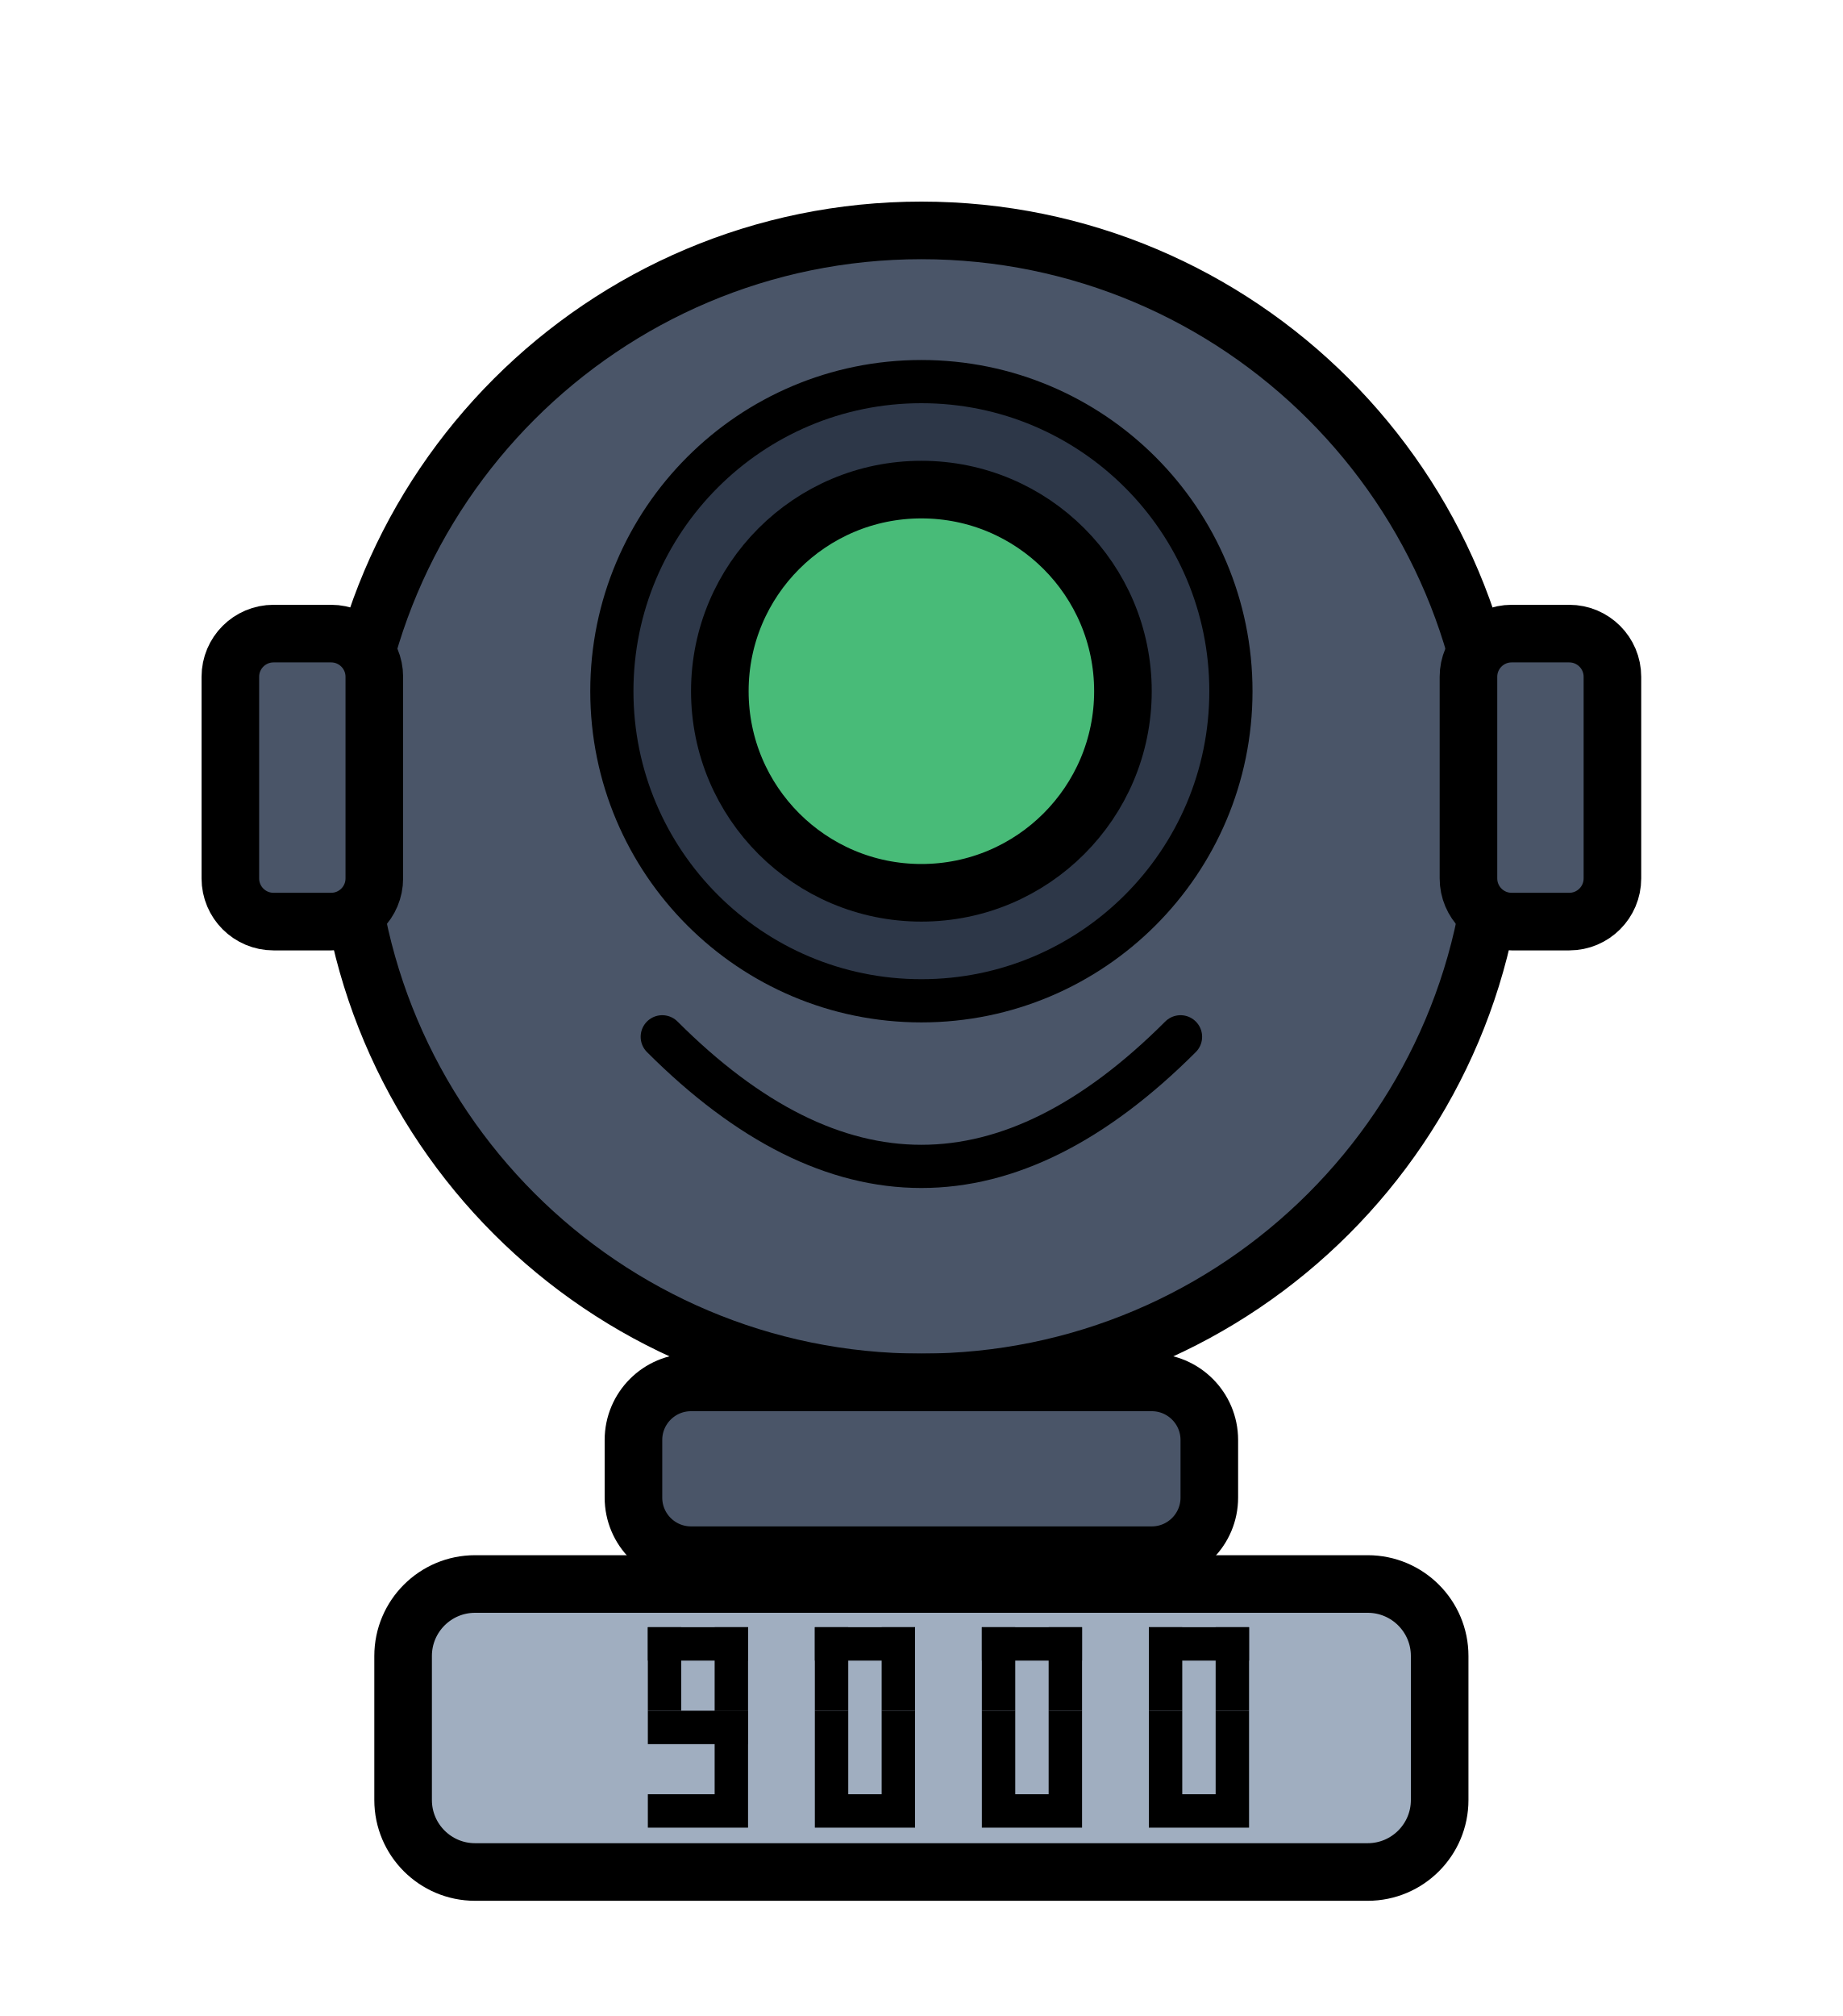
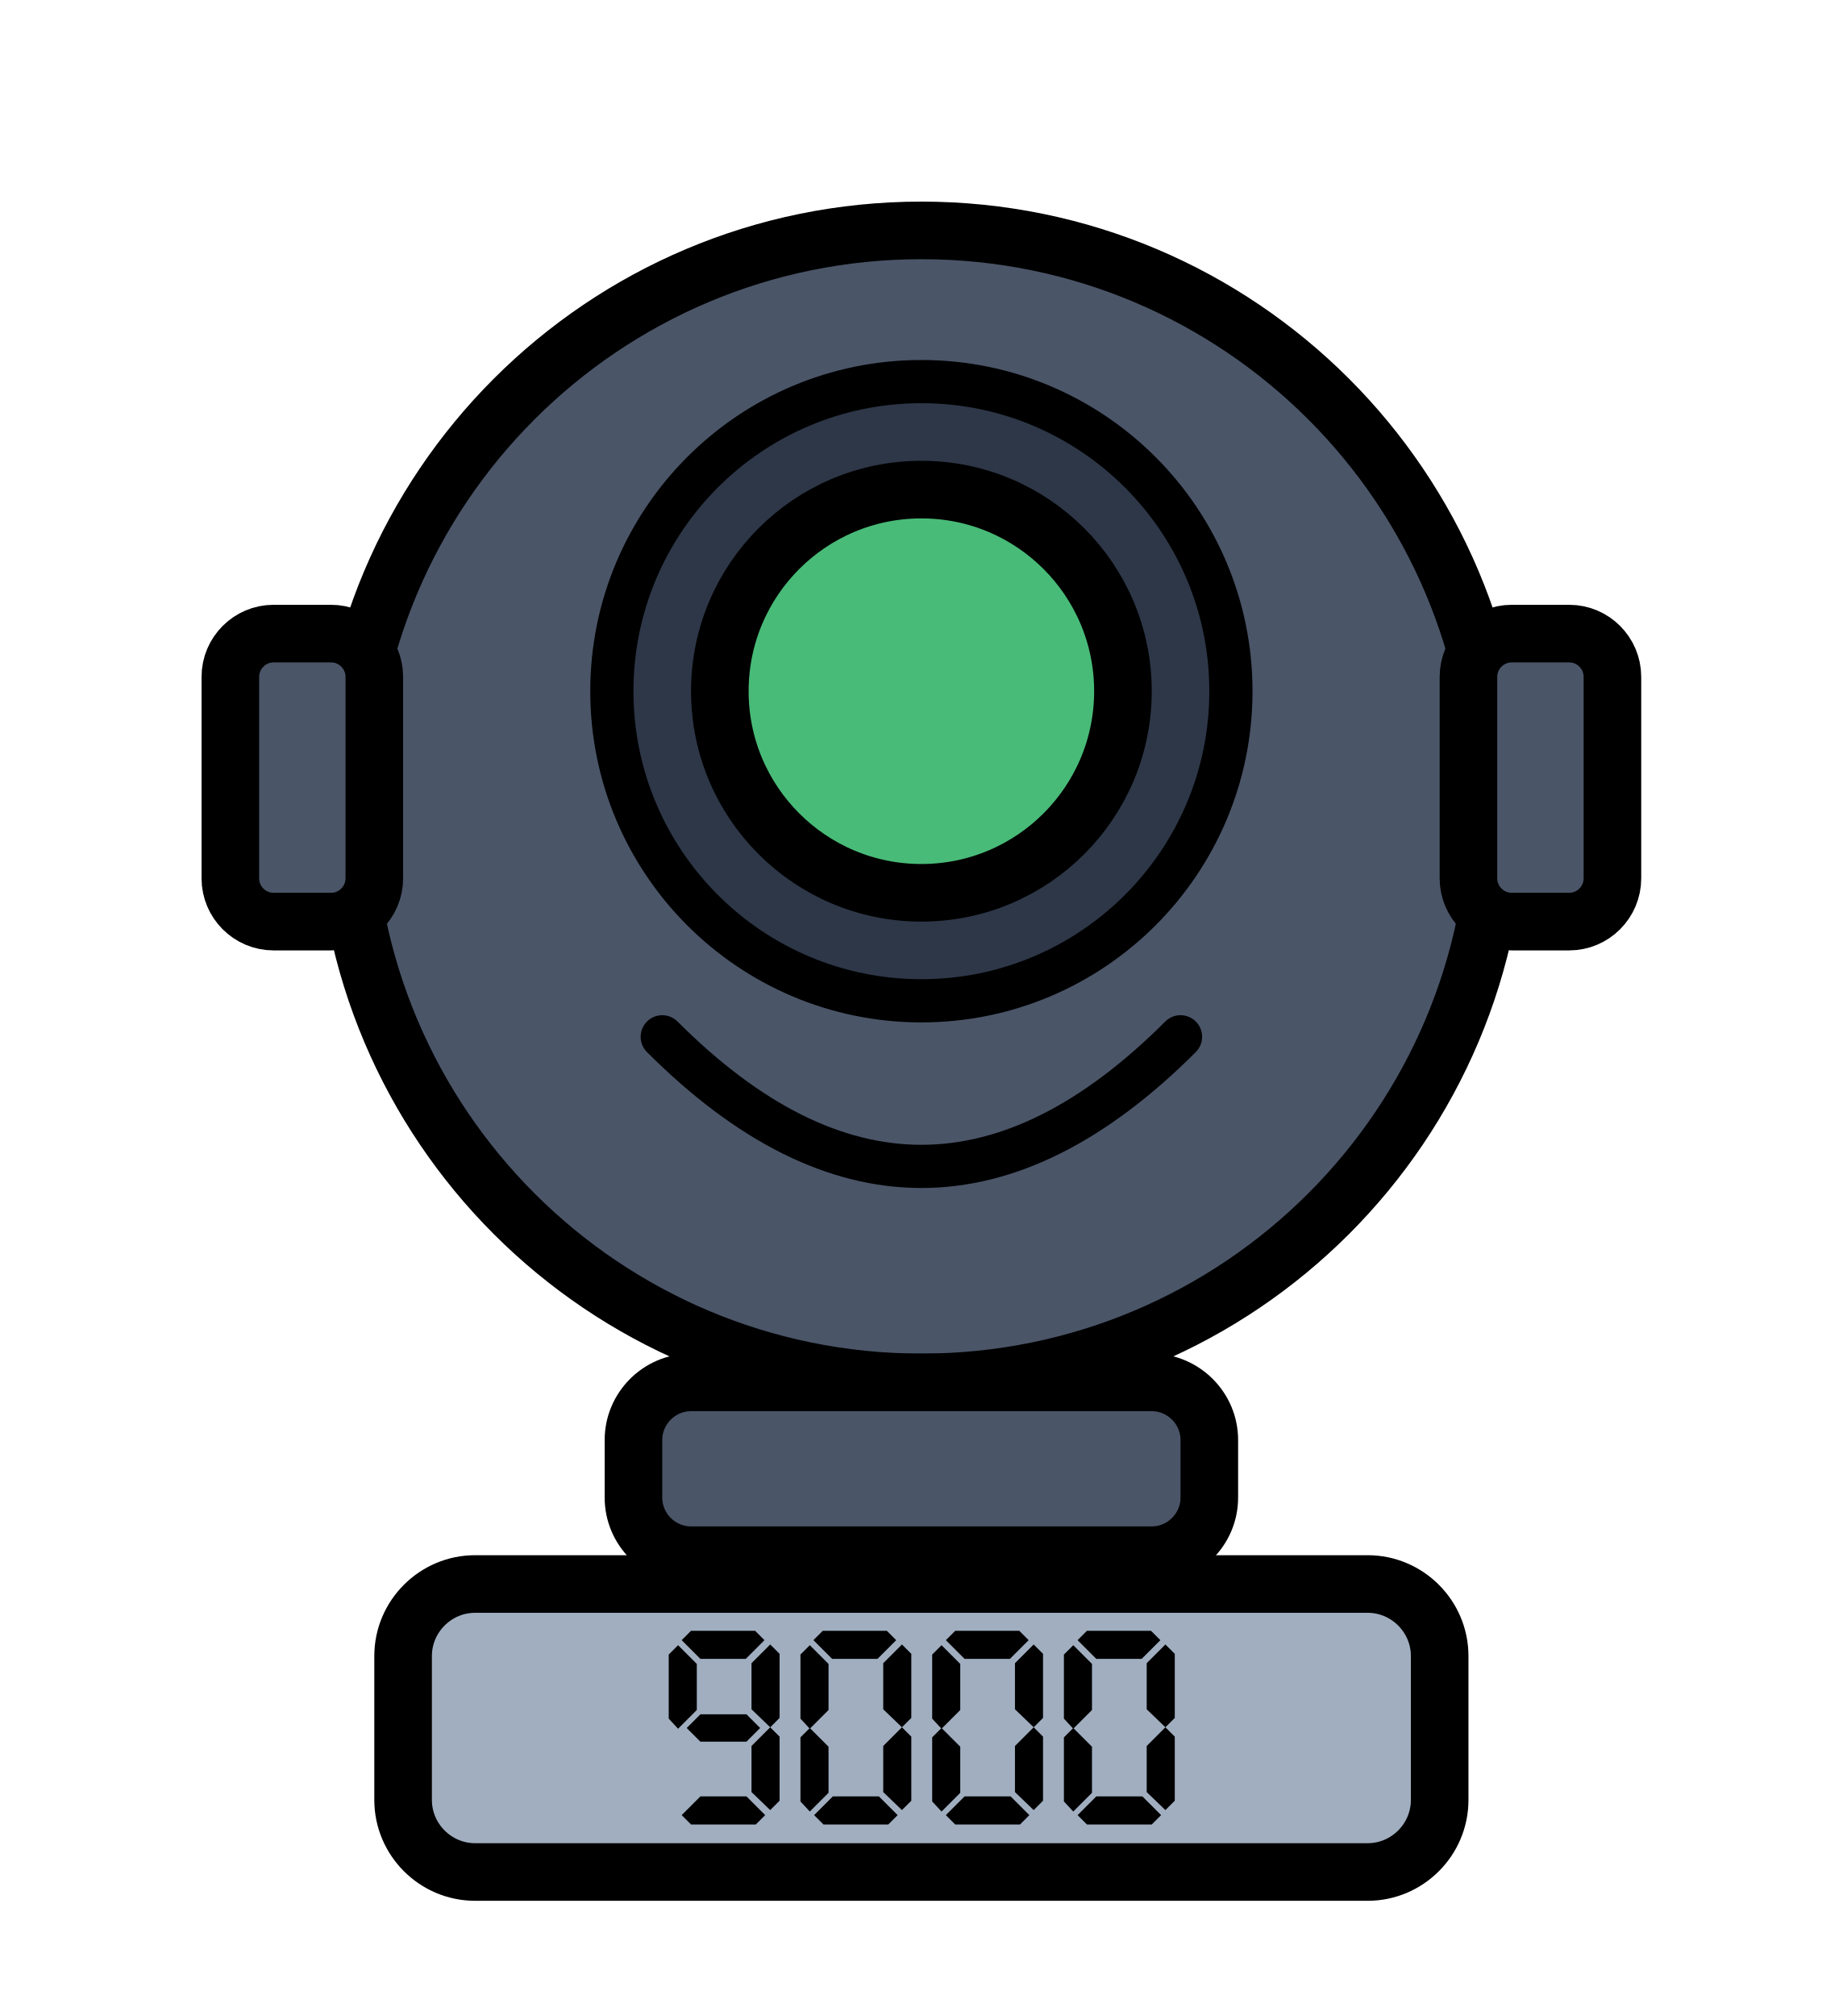
- <svg xmlns="http://www.w3.org/2000/svg" viewBox="0 0 256 280">
-   <g fill="none" stroke="#000" stroke-width="8">
-     <rect x="48" y="32" width="160" height="160" rx="80" fill="#4a5568" />
-     <circle cx="128" cy="96" r="43" fill="#2d3748" stroke="#000" stroke-width="6" />
-     <circle cx="128" cy="96" r="28" fill="#48bb78" />
-     <path d="M92 144 q36 36 72 0" stroke="#000" stroke-width="6" fill="none" stroke-linecap="round" />
-     <rect x="32" y="88" width="20" height="40" rx="6" fill="#4a5568" />
-     <rect x="204" y="88" width="20" height="40" rx="6" fill="#4a5568" />
-     <rect x="88" y="192" width="80" height="24" rx="8" fill="#4a5568" />
-     <rect x="56" y="220" width="144" height="40" rx="10" fill="#a0aec0" />
+ <svg xmlns="http://www.w3.org/2000/svg" version="1.1" id="Layer_1" x="0px" y="0px" viewBox="0 0 256 280" style="enable-background:new 0 0 256 280;" xml:space="preserve">
+   <style type="text/css">
+ 	.st0{fill:#4A5568;stroke:#000000;stroke-width:8;}
+ 	.st1{fill:#2D3748;stroke:#000000;stroke-width:6;}
+ 	.st2{fill:#48BB78;stroke:#000000;stroke-width:8;}
+ 	.st3{fill:none;stroke:#000000;stroke-width:6;stroke-linecap:round;}
+ 	.st4{fill:#A0AEC0;stroke:#000000;stroke-width:8;}
+ </style>
+   <path class="st0" d="M128,32L128,32c44.2,0,80,35.8,80,80l0,0c0,44.2-35.8,80-80,80l0,0c-44.2,0-80-35.8-80-80l0,0  C48,67.8,83.8,32,128,32z" />
+   <circle class="st1" cx="128" cy="96" r="43" />
+   <circle class="st2" cx="128" cy="96" r="28" />
+   <path class="st3" d="M92,144c24,24,48,24,72,0" />
+   <path class="st0" d="M38,88h8c3.3,0,6,2.7,6,6v28c0,3.3-2.7,6-6,6h-8c-3.3,0-6-2.7-6-6V94C32,90.7,34.7,88,38,88z" />
+   <path class="st0" d="M210,88h8c3.3,0,6,2.7,6,6v28c0,3.3-2.7,6-6,6h-8c-3.3,0-6-2.7-6-6V94C204,90.7,206.7,88,210,88z" />
+   <path class="st0" d="M96,192h64c4.4,0,8,3.6,8,8v8c0,4.4-3.6,8-8,8H96c-4.4,0-8-3.6-8-8v-8C88,195.6,91.6,192,96,192z" />
+   <path class="st4" d="M66,220h124c5.5,0,10,4.5,10,10v20c0,5.5-4.5,10-10,10H66c-5.5,0-10-4.5-10-10v-20C56,224.5,60.5,220,66,220z" />
+   <g transform="translate(90,226) scale(0.58)">
+     <g transform="translate(40,0)">
+ 	</g>
+     <g transform="translate(80,0)">
+ 	</g>
+     <g transform="translate(120,0)">
+ 	</g>
  </g>
-   <g transform="translate(90,226) scale(0.58)" fill="black">
-     <defs>
-       <rect id="segH" x="0" y="0" width="24" height="8" />
-       <rect id="segV" x="0" y="0" width="8" height="20" />
-     </defs>
-     <g>
-       <use href="#segH" x="0" y="0" />
-       <use href="#segV" x="16" y="0" />
-       <use href="#segV" x="16" y="20" />
-       <use href="#segH" x="0" y="20" />
-       <use href="#segV" x="0" y="0" />
-       <use href="#segH" x="0" y="40" />
-     </g>
-     <g transform="translate(40,0)">
-       <use href="#segH" x="0" y="0" />
-       <use href="#segV" x="0" y="0" />
-       <use href="#segV" x="16" y="0" />
-       <use href="#segV" x="0" y="20" />
-       <use href="#segV" x="16" y="20" />
-       <use href="#segH" x="0" y="40" />
-     </g>
-     <g transform="translate(80,0)">
-       <use href="#segH" x="0" y="0" />
-       <use href="#segV" x="0" y="0" />
-       <use href="#segV" x="16" y="0" />
-       <use href="#segV" x="0" y="20" />
-       <use href="#segV" x="16" y="20" />
-       <use href="#segH" x="0" y="40" />
-     </g>
-     <g transform="translate(120,0)">
-       <use href="#segH" x="0" y="0" />
-       <use href="#segV" x="0" y="0" />
-       <use href="#segV" x="16" y="0" />
-       <use href="#segV" x="0" y="20" />
-       <use href="#segV" x="16" y="20" />
-       <use href="#segH" x="0" y="40" />
-     </g>
+   <g>
+     <path d="M92.9,238.7v-8.9l1.3-1.3l2.6,2.6v6.4l-2.6,2.6L92.9,238.7z M97.3,230.4l-2.6-2.6l1.3-1.3h8.9l1.3,1.3l-2.6,2.6H97.3z    M96,253.4l-1.3-1.3l2.6-2.6h6.4l2.6,2.6l-1.3,1.3H96z M97.3,241.9l-1.9-1.9l1.9-1.9h6.4l1.9,1.9l-1.9,1.9H97.3z M104.4,237.4v-6.4   l2.6-2.6l1.3,1.3v8.9l-1.3,1.3L104.4,237.4z M104.4,248.9v-6.4l2.6-2.6l1.3,1.3v8.9l-1.3,1.3L104.4,248.9z" />
+     <path d="M111.2,238.7v-8.9l1.3-1.3l2.6,2.6v6.4l-2.6,2.6L111.2,238.7z M111.2,250.2v-8.9l1.3-1.3l2.6,2.6v6.4l-2.6,2.6L111.2,250.2   z M115.6,230.4l-2.6-2.6l1.3-1.3h8.9l1.3,1.3l-2.6,2.6H115.6z M114.4,253.4l-1.3-1.3l2.6-2.6h6.4l2.6,2.6l-1.3,1.3H114.4z    M122.7,237.4v-6.4l2.6-2.6l1.3,1.3v8.9l-1.3,1.3L122.7,237.4z M122.7,248.9v-6.4l2.6-2.6l1.3,1.3v8.9l-1.3,1.3L122.7,248.9z" />
+     <path d="M129.5,238.7v-8.9l1.3-1.3l2.6,2.6v6.4l-2.6,2.6L129.5,238.7z M129.5,250.2v-8.9l1.3-1.3l2.6,2.6v6.4l-2.6,2.6L129.5,250.2   z M134,230.4l-2.6-2.6l1.3-1.3h8.9l1.3,1.3l-2.6,2.6H134z M132.7,253.4l-1.3-1.3l2.6-2.6h6.4l2.6,2.6l-1.3,1.3H132.7z M141,237.4   v-6.4l2.6-2.6l1.3,1.3v8.9l-1.3,1.3L141,237.4z M141,248.9v-6.4l2.6-2.6l1.3,1.3v8.9l-1.3,1.3L141,248.9z" />
+     <path d="M147.8,238.7v-8.9l1.3-1.3l2.6,2.6v6.4l-2.6,2.6L147.8,238.7z M147.8,250.2v-8.9l1.3-1.3l2.6,2.6v6.4l-2.6,2.6L147.8,250.2   z M152.3,230.4l-2.6-2.6l1.3-1.3h8.9l1.3,1.3l-2.6,2.6H152.3z M151,253.4l-1.3-1.3l2.6-2.6h6.4l2.6,2.6l-1.3,1.3H151z M159.3,237.4   v-6.4l2.6-2.6l1.3,1.3v8.9l-1.3,1.3L159.3,237.4z M159.3,248.9v-6.4l2.6-2.6l1.3,1.3v8.9l-1.3,1.3L159.3,248.9z" />
  </g>
</svg>
